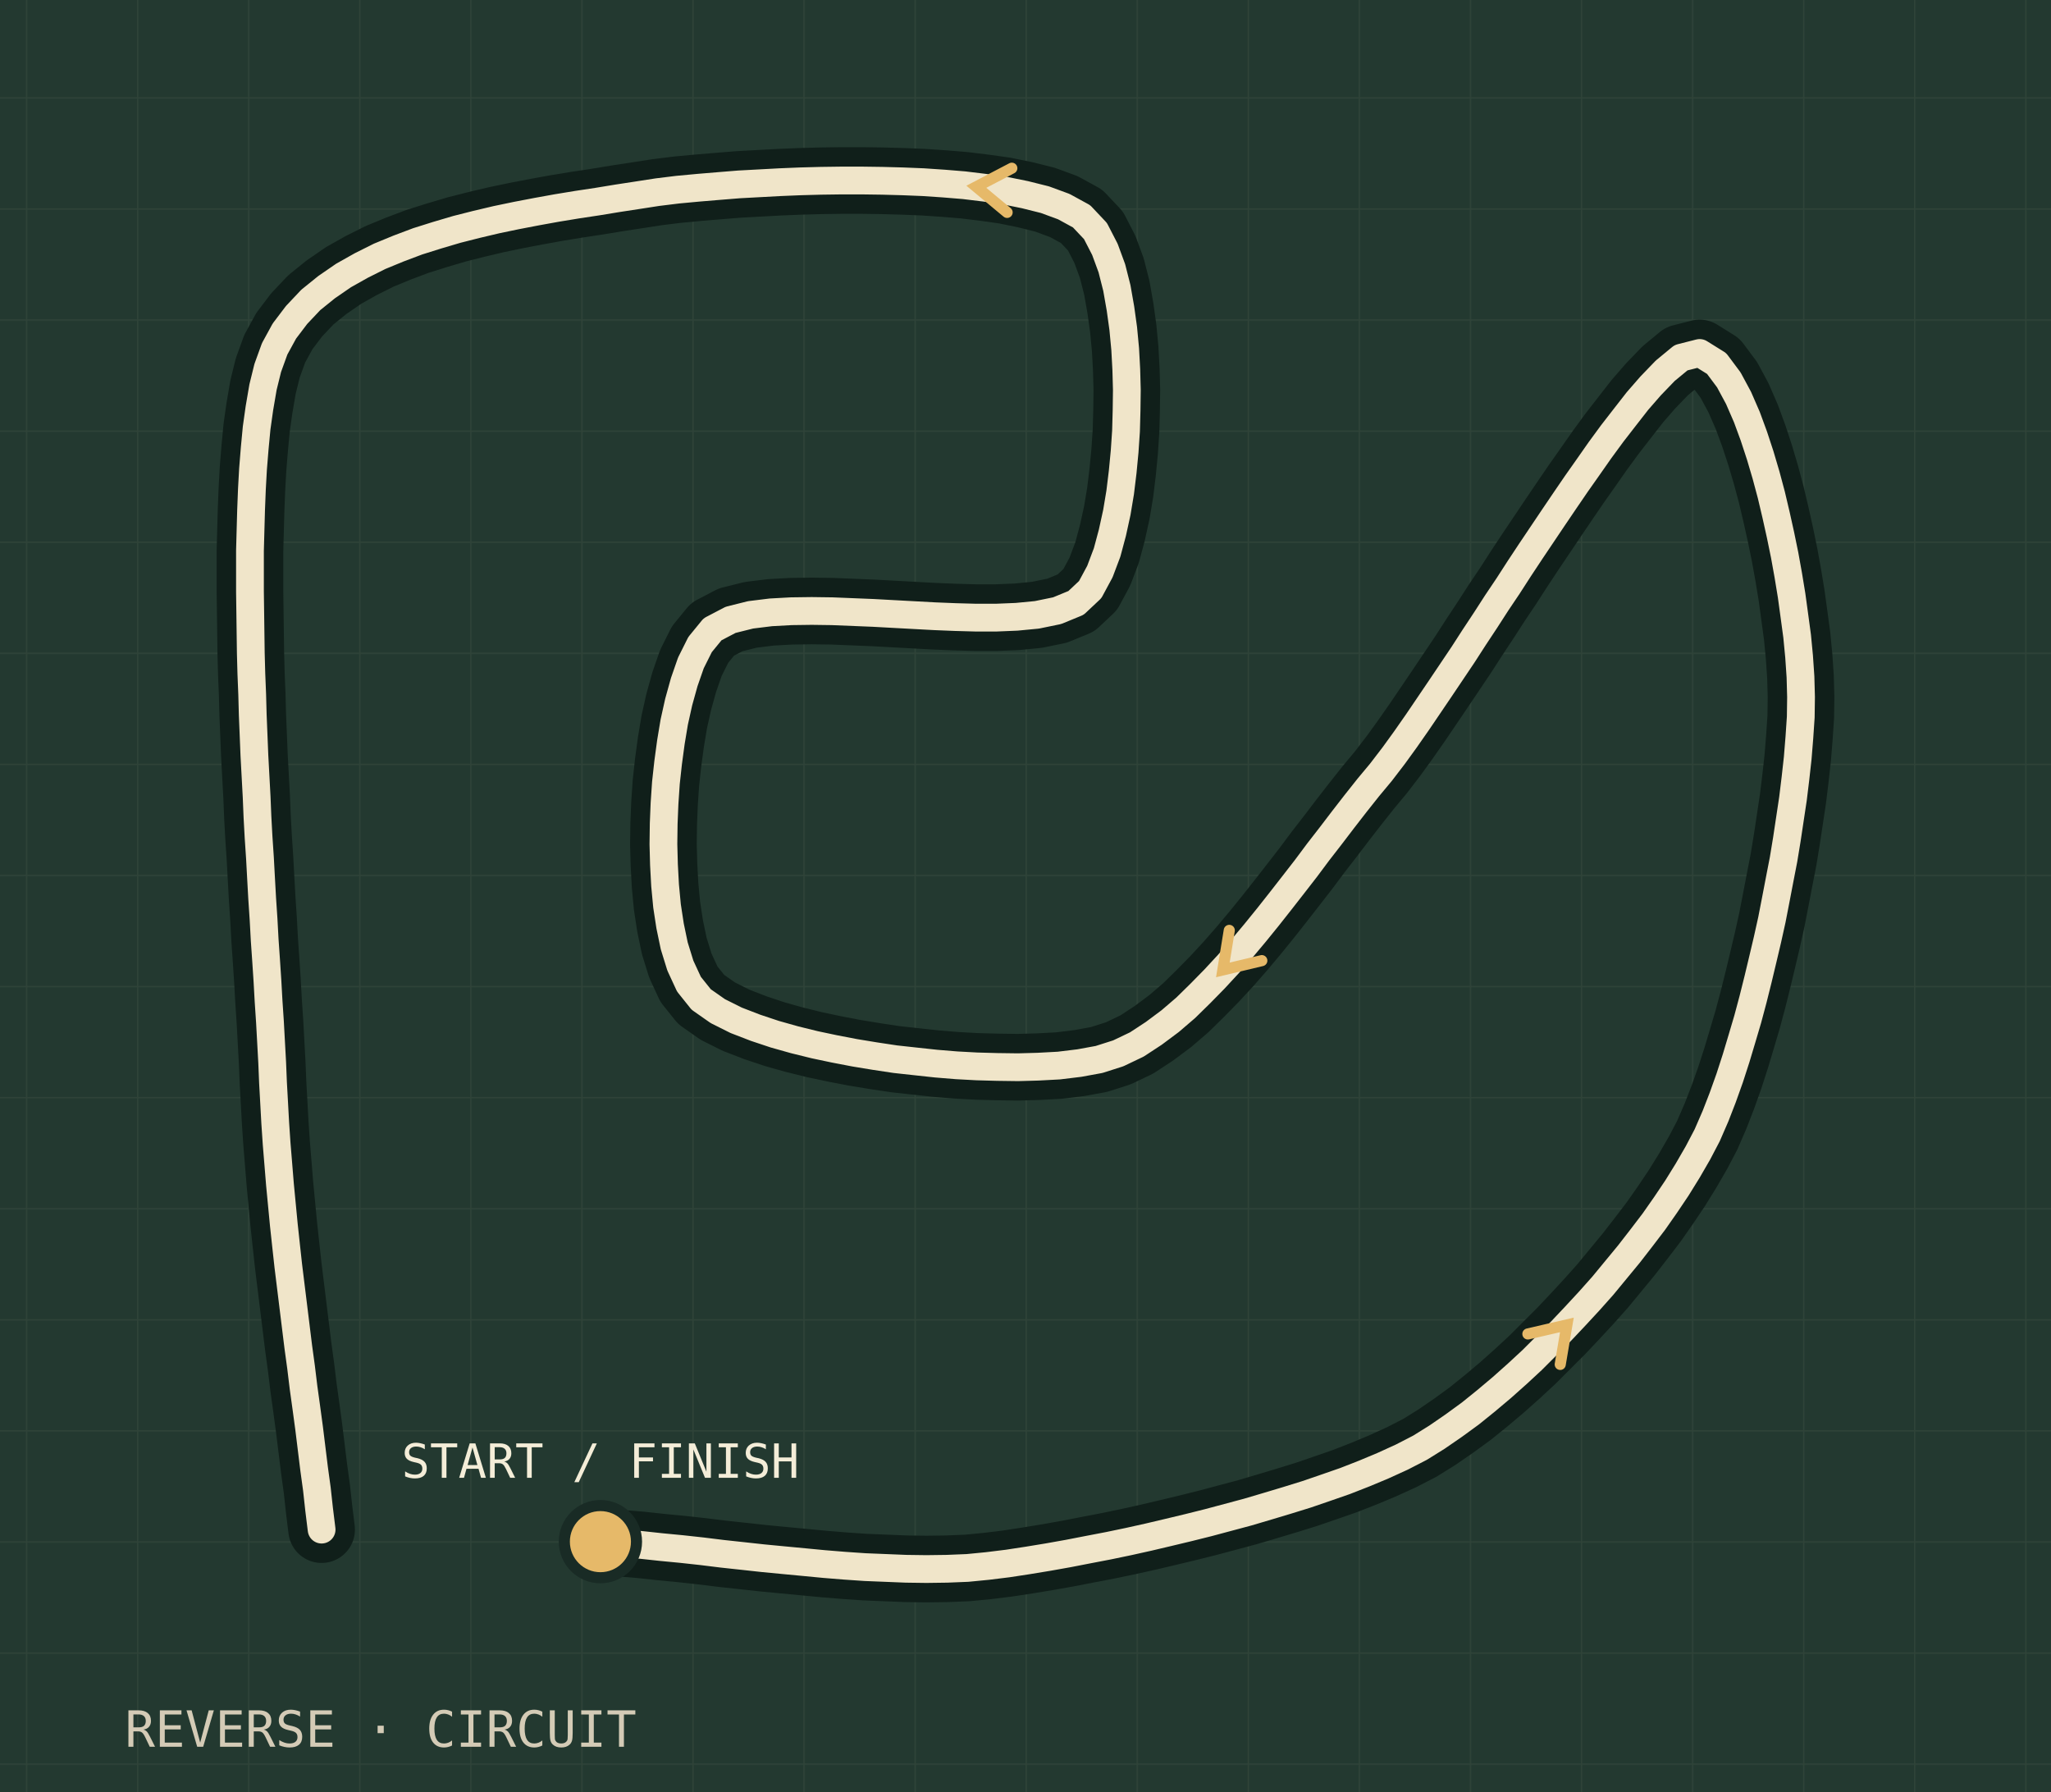
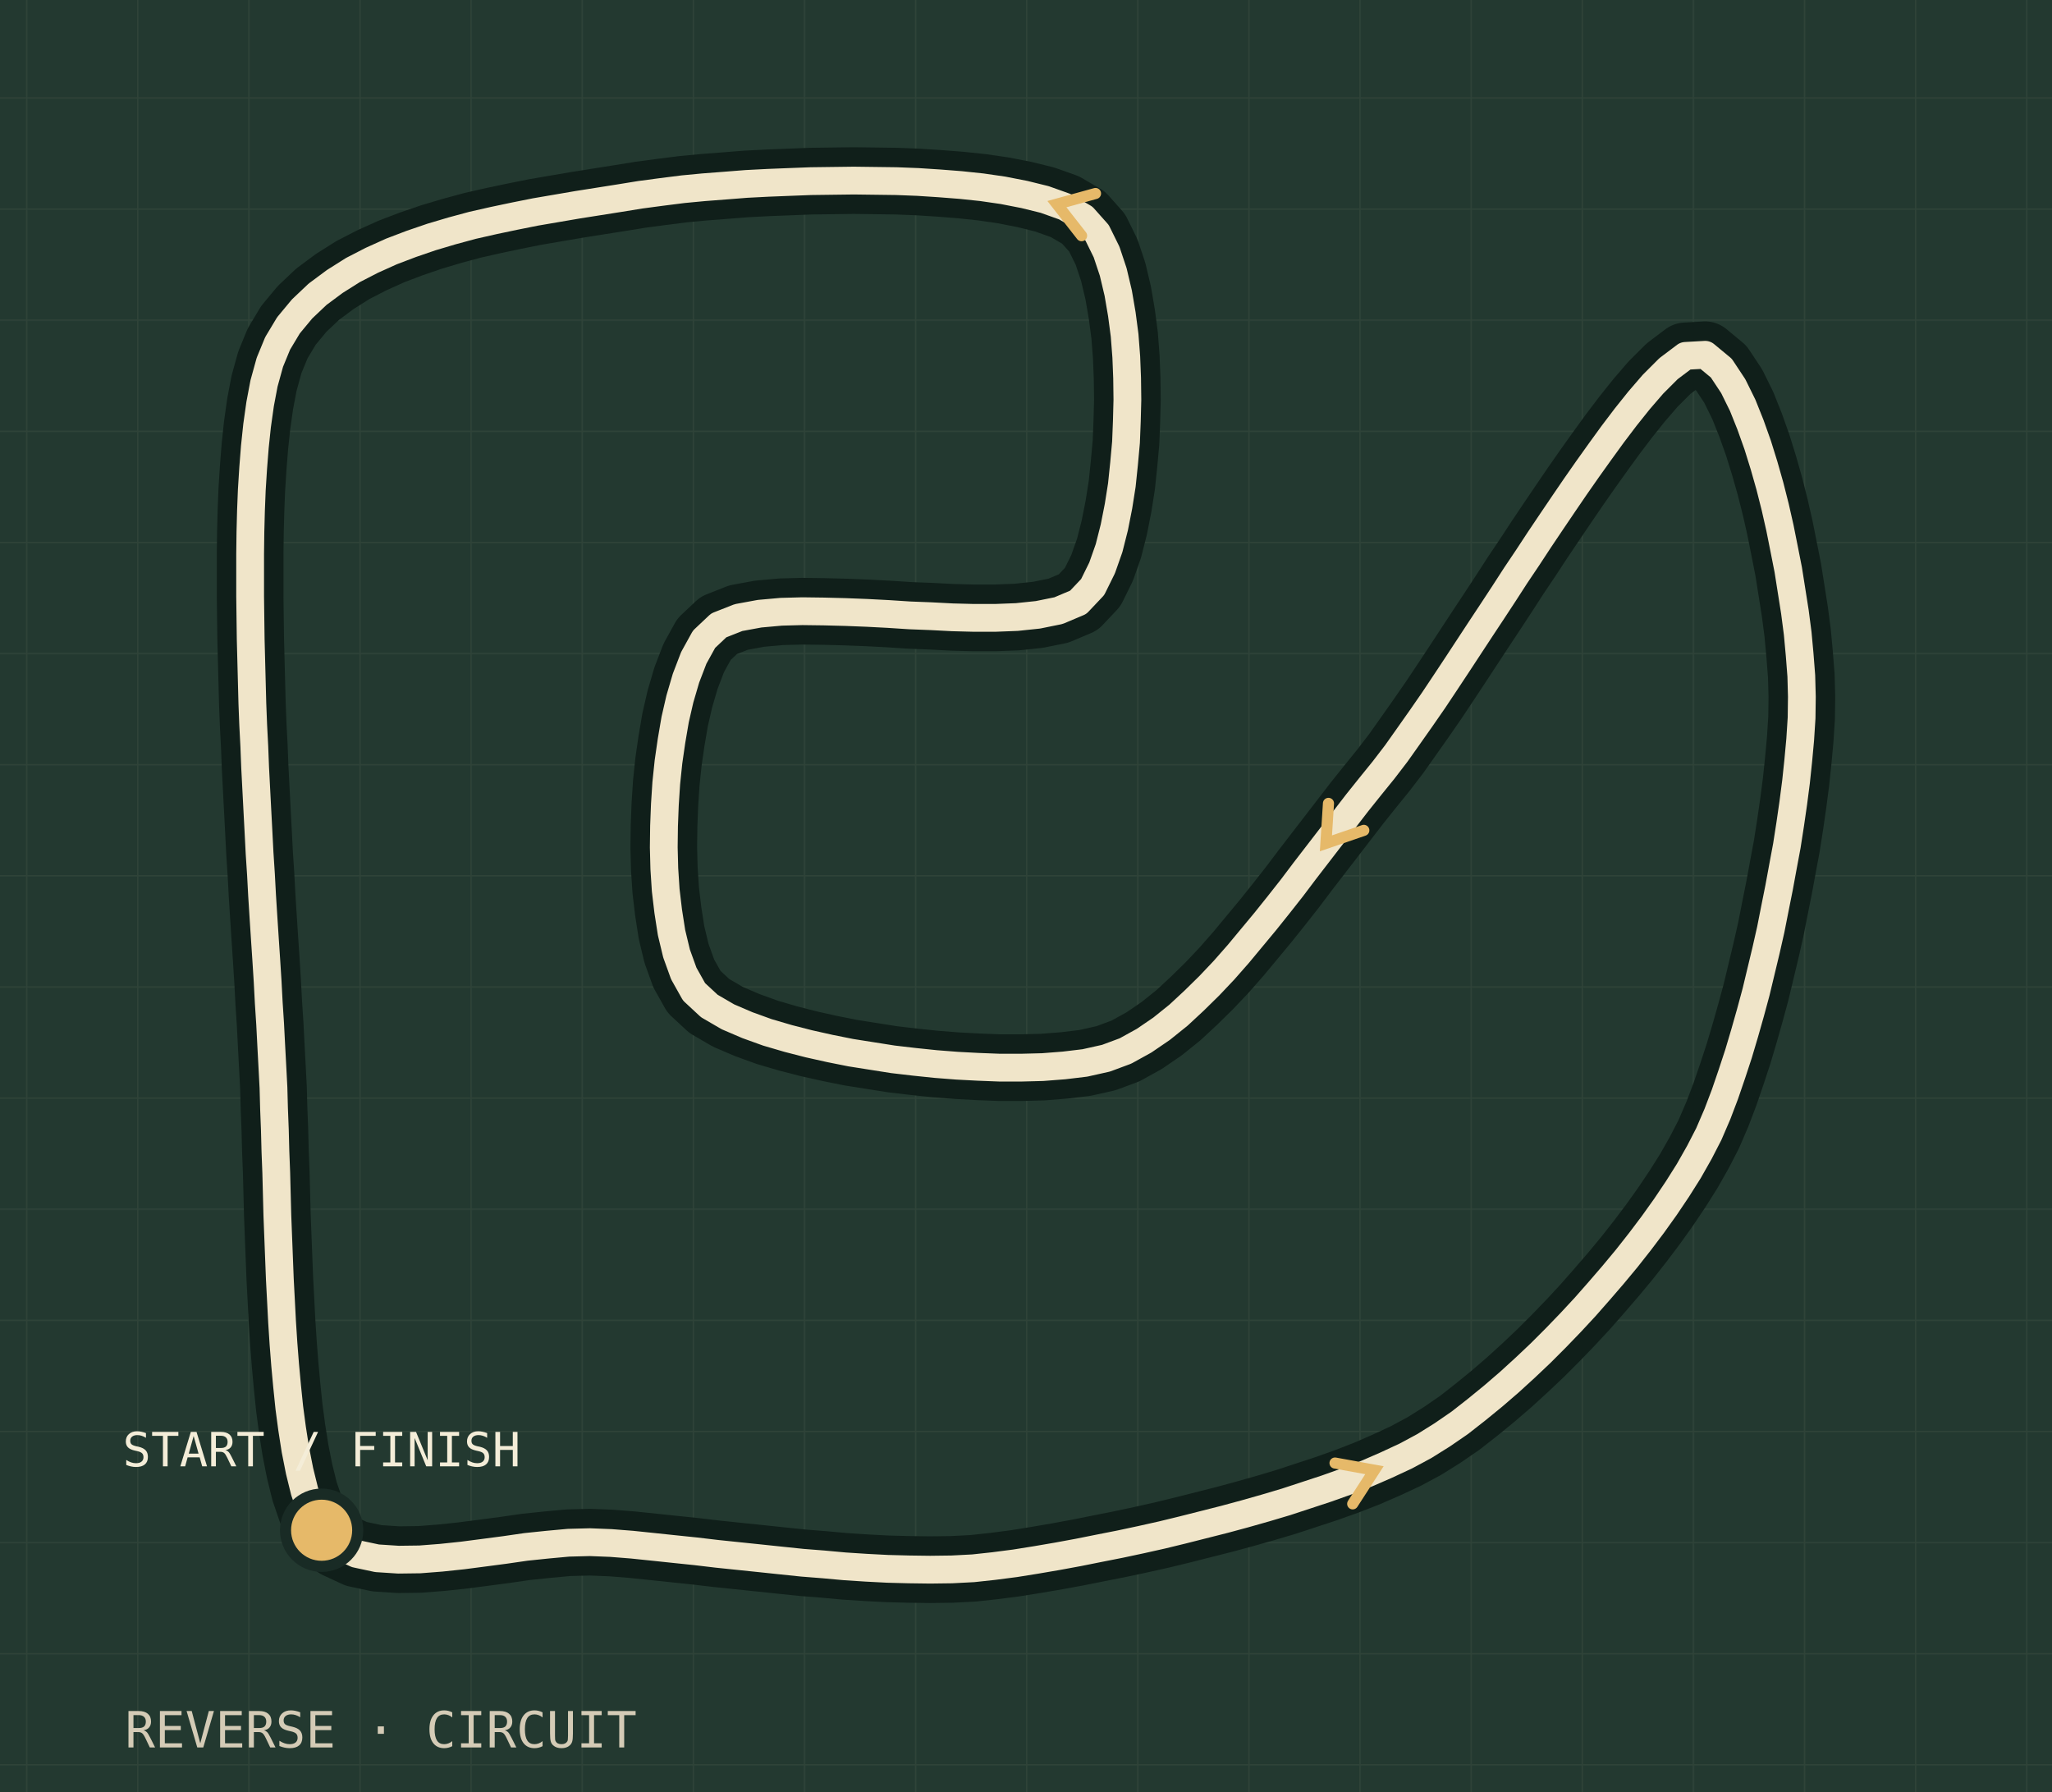
- <svg xmlns="http://www.w3.org/2000/svg" viewBox="270.677 45 738.646 645">
+ <svg xmlns="http://www.w3.org/2000/svg" viewBox="270.654 45 738.691 645">
  <defs>
    <pattern id="grid" width="40" height="40" patternUnits="userSpaceOnUse">
      <path d="M40 0H0V40" fill="none" stroke="#e6ddc0" opacity=".06" />
    </pattern>
  </defs>
  <path fill="#233930" d="M0 0H1280V720H0Z" />
  <path fill="url(#grid)" d="M0 0H1280V720H0Z" />
-   <polyline points="486.9,600.1 494.2,600.7 501.5,601.3 508.9,602.1 516.2,602.8 523.5,603.6 530.8,604.5 538.2,605.3 545.5,606.1 552.8,606.8 560.2,607.5 567.5,608.2 574.9,608.8 582.2,609.3 589.6,609.6 597.0,609.9 604.3,610.0 611.7,609.9 619.1,609.6 626.3,608.9 633.6,608.0 640.8,606.9 648.1,605.7 655.4,604.4 662.6,603.0 669.9,601.6 677.1,600.1 684.3,598.5 691.5,596.8 698.6,595.1 705.8,593.3 712.9,591.4 720.0,589.5 727.1,587.4 734.1,585.3 741.2,583.1 748.2,580.7 755.1,578.3 762.0,575.6 768.7,572.8 775.5,569.7 782.1,566.3 788.2,562.5 794.3,558.3 800.2,554.0 805.9,549.4 811.6,544.6 817.1,539.7 822.5,534.7 827.7,529.5 832.9,524.3 838.0,518.9 843.0,513.5 847.9,508.0 852.6,502.3 857.3,496.6 861.8,490.8 866.3,484.9 870.5,478.9 874.6,472.8 878.5,466.5 882.2,460.1 885.5,453.8 888.5,446.9 891.1,440.2 893.6,433.2 895.9,426.1 898.0,419.1 900.1,412.0 902.0,404.9 903.8,397.7 905.5,390.6 907.2,383.4 908.8,376.2 910.2,369.0 911.6,361.7 913.0,354.5 914.2,347.2 915.3,339.9 916.4,332.6 917.3,325.2 918.1,318.0 918.7,310.6 919.2,303.2 919.3,296.0 919.1,288.7 918.6,281.4 917.9,274.1 916.9,266.7 915.9,259.4 914.7,252.1 913.4,244.9 911.9,237.6 910.3,230.4 908.6,223.2 906.7,216.1 904.6,209.0 902.3,202.0 899.8,195.2 896.8,188.3 893.3,181.8 888.9,175.9 882.8,172.1 876.1,173.8 870.4,178.5 865.1,184.0 860.4,189.4 855.8,195.3 851.3,201.1 846.9,207.1 842.7,213.1 838.4,219.2 834.3,225.2 830.1,231.4 826.0,237.5 821.9,243.6 817.8,249.8 813.8,256.0 809.7,262.1 805.7,268.3 801.6,274.5 797.6,280.7 793.5,286.8 789.4,292.9 785.2,299.1 781.2,305.0 776.8,311.3 772.6,317.1 768.0,323.1 763.5,328.5 758.9,334.3 754.4,340.1 749.9,346.0 745.4,351.8 741.0,357.7 736.5,363.5 731.9,369.4 727.4,375.1 722.7,380.9 718.0,386.5 713.1,392.1 708.1,397.5 703.0,402.7 697.7,407.9 692.1,412.7 686.2,417.1 680.1,421.1 673.4,424.3 666.5,426.5 659.4,427.8 652.0,428.7 644.5,429.1 637.3,429.3 629.8,429.2 622.5,429.0 615.1,428.6 607.8,428.0 600.4,427.2 593.1,426.4 585.8,425.3 578.5,424.1 571.2,422.7 564.1,421.2 556.8,419.4 549.7,417.4 542.8,415.1 535.8,412.4 529.2,409.1 523.2,404.9 518.8,399.4 515.7,392.7 513.5,385.6 512.0,378.4 510.9,371.2 510.2,363.8 509.8,356.4 509.6,349.0 509.7,341.6 510.0,334.3 510.5,326.9 511.3,319.6 512.3,312.2 513.5,305.0 515.1,297.8 517.1,290.6 519.5,283.7 522.8,277.1 527.3,271.6 533.8,268.2 541.0,266.4 548.3,265.5 555.6,265.1 563.0,265.0 570.4,265.1 577.8,265.4 585.2,265.7 592.5,266.1 599.9,266.5 607.3,266.9 614.7,267.2 622.0,267.4 629.5,267.4 636.8,267.1 644.1,266.4 651.4,264.9 658.2,262.1 663.3,257.3 666.8,250.8 669.4,243.9 671.3,236.8 672.9,229.5 674.1,222.3 675.0,214.9 675.7,207.6 676.2,200.2 676.4,192.8 676.5,185.4 676.3,178.1 675.9,170.7 675.2,163.3 674.2,156.1 672.9,148.7 671.1,141.6 668.6,134.8 665.2,128.2 660.2,122.9 653.8,119.4 647.0,116.9 639.8,115.1 632.4,113.6 625.3,112.6 617.9,111.7 610.6,111.1 603.2,110.6 595.8,110.3 588.4,110.1 581.1,110.0 573.7,110.0 566.3,110.1 558.9,110.3 551.6,110.6 544.2,111.0 536.8,111.4 529.4,112.0 522.2,112.6 514.7,113.3 507.4,114.2 500.3,115.3 493.1,116.4 485.8,117.6 478.5,118.7 471.2,119.9 464.0,121.2 456.7,122.6 449.5,124.1 442.3,125.8 435.2,127.6 428.1,129.7 421.1,131.9 414.2,134.5 407.4,137.3 400.8,140.6 394.4,144.2 388.3,148.4 382.6,153.0 377.5,158.4 373.1,164.2 369.6,170.6 367.1,177.5 365.4,184.4 364.1,192.0 363.1,199.1 362.4,206.5 361.8,213.9 361.4,221.1 361.1,228.7 360.9,235.9 360.7,243.3 360.7,250.8 360.7,258.1 360.8,265.4 360.9,272.9 361.0,280.2 361.2,287.6 361.5,295.0 361.7,302.4 362.0,309.7 362.3,317.1 362.7,324.5 363.1,331.9 363.4,339.2 363.8,346.5 364.3,354.0 364.7,361.4 365.1,368.6 365.6,376.1 366.0,383.5 366.5,390.7 367.0,398.3 367.4,405.5 367.9,413.0 368.3,420.3 368.7,427.6 369.0,434.9 369.4,442.1 369.8,449.4 370.3,456.8 370.9,464.1 371.5,471.5 372.2,478.8 372.9,486.1 373.7,493.5 374.5,500.8 375.4,508.1 376.3,515.4 377.2,522.7 378.1,530.0 379.1,537.3 380.0,544.7 381.0,551.9 382.0,559.3 382.9,566.6 383.8,573.9 384.8,581.2 385.6,588.5 386.5,595.8" fill="none" stroke="#101f1a" stroke-width="24" stroke-linecap="round" stroke-linejoin="round" />
-   <polyline points="486.9,600.1 494.2,600.7 501.5,601.3 508.9,602.1 516.2,602.8 523.5,603.6 530.8,604.5 538.2,605.3 545.5,606.1 552.8,606.8 560.2,607.5 567.5,608.2 574.9,608.8 582.2,609.3 589.6,609.6 597.0,609.9 604.3,610.0 611.7,609.9 619.1,609.6 626.3,608.9 633.6,608.0 640.8,606.9 648.1,605.7 655.4,604.4 662.6,603.0 669.9,601.6 677.1,600.1 684.3,598.5 691.5,596.8 698.6,595.1 705.8,593.3 712.9,591.4 720.0,589.5 727.1,587.4 734.1,585.3 741.2,583.1 748.2,580.7 755.1,578.3 762.0,575.6 768.7,572.8 775.5,569.7 782.1,566.3 788.2,562.5 794.3,558.3 800.2,554.0 805.9,549.4 811.6,544.6 817.1,539.7 822.5,534.7 827.7,529.5 832.9,524.3 838.0,518.9 843.0,513.5 847.9,508.0 852.6,502.3 857.3,496.6 861.8,490.8 866.3,484.9 870.5,478.9 874.6,472.8 878.5,466.5 882.2,460.1 885.5,453.8 888.5,446.9 891.1,440.2 893.6,433.2 895.9,426.1 898.0,419.1 900.1,412.0 902.0,404.9 903.8,397.7 905.5,390.6 907.2,383.4 908.8,376.2 910.2,369.0 911.6,361.7 913.0,354.5 914.2,347.2 915.3,339.9 916.4,332.6 917.3,325.2 918.1,318.0 918.7,310.6 919.2,303.2 919.3,296.0 919.1,288.7 918.6,281.4 917.9,274.1 916.9,266.7 915.9,259.4 914.7,252.1 913.4,244.9 911.9,237.6 910.3,230.4 908.6,223.2 906.7,216.1 904.6,209.0 902.3,202.0 899.8,195.2 896.8,188.3 893.3,181.8 888.9,175.9 882.8,172.1 876.1,173.8 870.4,178.5 865.1,184.0 860.4,189.4 855.8,195.3 851.3,201.1 846.9,207.1 842.7,213.1 838.4,219.2 834.3,225.2 830.1,231.4 826.0,237.5 821.9,243.6 817.8,249.8 813.8,256.0 809.7,262.1 805.7,268.3 801.6,274.5 797.6,280.7 793.5,286.8 789.4,292.9 785.2,299.1 781.2,305.0 776.8,311.3 772.6,317.1 768.0,323.1 763.5,328.5 758.9,334.3 754.4,340.1 749.9,346.0 745.4,351.8 741.0,357.7 736.5,363.5 731.9,369.4 727.4,375.1 722.7,380.9 718.0,386.5 713.1,392.1 708.1,397.5 703.0,402.7 697.7,407.9 692.1,412.7 686.2,417.1 680.1,421.1 673.4,424.3 666.5,426.5 659.4,427.8 652.0,428.7 644.5,429.1 637.3,429.3 629.8,429.2 622.5,429.0 615.1,428.6 607.8,428.0 600.4,427.2 593.1,426.4 585.8,425.3 578.5,424.1 571.2,422.7 564.1,421.2 556.8,419.4 549.7,417.4 542.8,415.1 535.8,412.4 529.2,409.1 523.2,404.9 518.8,399.4 515.7,392.7 513.5,385.6 512.0,378.4 510.9,371.2 510.2,363.8 509.8,356.4 509.6,349.0 509.7,341.6 510.0,334.3 510.5,326.9 511.3,319.6 512.3,312.2 513.5,305.0 515.1,297.8 517.1,290.6 519.5,283.7 522.8,277.1 527.3,271.6 533.8,268.2 541.0,266.4 548.3,265.5 555.6,265.1 563.0,265.0 570.4,265.1 577.8,265.4 585.2,265.7 592.5,266.1 599.9,266.5 607.3,266.9 614.7,267.2 622.0,267.4 629.5,267.4 636.8,267.1 644.1,266.4 651.4,264.9 658.2,262.1 663.3,257.3 666.8,250.8 669.4,243.9 671.3,236.8 672.9,229.5 674.1,222.3 675.0,214.9 675.7,207.6 676.2,200.2 676.4,192.8 676.5,185.4 676.3,178.1 675.9,170.7 675.2,163.3 674.2,156.1 672.9,148.7 671.1,141.6 668.6,134.8 665.2,128.2 660.2,122.9 653.8,119.4 647.0,116.9 639.8,115.1 632.4,113.6 625.3,112.6 617.9,111.7 610.6,111.1 603.2,110.6 595.8,110.3 588.4,110.1 581.1,110.0 573.7,110.0 566.3,110.1 558.9,110.3 551.6,110.6 544.2,111.0 536.8,111.4 529.4,112.0 522.2,112.6 514.7,113.3 507.4,114.2 500.3,115.3 493.1,116.4 485.8,117.6 478.5,118.7 471.2,119.9 464.0,121.2 456.7,122.6 449.5,124.1 442.3,125.8 435.2,127.6 428.1,129.7 421.1,131.9 414.2,134.5 407.4,137.3 400.8,140.6 394.4,144.2 388.3,148.4 382.6,153.0 377.5,158.4 373.1,164.2 369.6,170.6 367.1,177.5 365.4,184.4 364.1,192.0 363.1,199.1 362.4,206.5 361.8,213.9 361.4,221.1 361.1,228.7 360.9,235.9 360.7,243.3 360.7,250.8 360.7,258.1 360.8,265.4 360.9,272.9 361.0,280.2 361.2,287.6 361.5,295.0 361.7,302.4 362.0,309.7 362.3,317.1 362.7,324.5 363.1,331.9 363.4,339.2 363.8,346.5 364.3,354.0 364.7,361.4 365.1,368.6 365.6,376.1 366.0,383.5 366.5,390.7 367.0,398.3 367.4,405.5 367.9,413.0 368.3,420.3 368.7,427.6 369.0,434.9 369.4,442.1 369.8,449.4 370.3,456.8 370.9,464.1 371.5,471.5 372.2,478.8 372.9,486.1 373.7,493.5 374.5,500.8 375.4,508.1 376.3,515.4 377.2,522.7 378.1,530.0 379.1,537.3 380.0,544.7 381.0,551.9 382.0,559.3 382.9,566.6 383.8,573.9 384.8,581.2 385.6,588.5 386.5,595.8" fill="none" stroke="#f0e5c9" stroke-width="10" stroke-linecap="round" stroke-linejoin="round" />
-   <path d="M-9 -8L3 0L-9 8" fill="none" stroke="#e6b969" stroke-width="4" stroke-linecap="round" transform="translate(832.9222,524.2723) rotate(-46.72707)" />
-   <path d="M-9 -8L3 0L-9 8" fill="none" stroke="#e6b969" stroke-width="4" stroke-linecap="round" transform="translate(713.1199,392.0569) rotate(132.9117)" />
-   <path d="M-9 -8L3 0L-9 8" fill="none" stroke="#e6b969" stroke-width="4" stroke-linecap="round" transform="translate(625.2785,112.5739) rotate(-173.9174)" />
-   <circle cx="486.911" cy="600.132" r="13" fill="#e6b969" stroke="#192b25" stroke-width="4" />
-   <text x="486.911" y="577.132" text-anchor="middle" fill="#f4edd8" font-family="monospace" font-size="17">START / FINISH</text>
-   <text x="315.677" y="674" fill="#d4cbb6" font-family="monospace" font-size="18">REVERSE · CIRCUIT</text>
+   <polyline points="386.4,595.8 392.0,601.1 398.9,604.3 406.4,605.9 414.1,606.4 421.8,606.3 429.5,605.7 437.1,604.9 444.8,603.9 452.4,602.9 460.0,601.8 467.7,601.0 475.3,600.3 483.0,600.1 490.6,600.4 498.2,601.0 505.9,601.8 513.5,602.6 521.2,603.4 528.8,604.3 536.5,605.1 544.2,605.9 551.8,606.7 559.5,607.5 567.1,608.1 574.8,608.8 582.5,609.3 590.2,609.7 597.9,609.9 605.5,610.0 613.3,609.9 621.0,609.5 628.4,608.7 636.1,607.7 643.6,606.5 651.2,605.2 658.8,603.8 666.3,602.3 673.9,600.8 681.4,599.2 689.0,597.5 696.4,595.7 703.9,593.8 711.4,591.9 718.8,589.9 726.2,587.8 733.6,585.6 740.9,583.2 748.2,580.8 755.5,578.2 762.7,575.4 769.6,572.4 776.7,569.1 783.4,565.5 789.8,561.5 796.2,557.1 802.2,552.4 808.2,547.5 814.0,542.5 819.7,537.3 825.3,532.0 830.7,526.6 836.1,521.0 841.3,515.4 846.4,509.6 851.4,503.8 856.3,497.9 861.1,491.8 865.7,485.7 870.2,479.4 874.5,473.0 878.6,466.5 882.4,459.8 885.8,453.2 888.9,446.0 891.6,438.9 894.1,431.6 896.5,424.3 898.7,416.9 900.8,409.5 902.8,402.1 904.6,394.6 906.4,387.1 908.1,379.6 909.6,372.0 911.1,364.5 912.5,356.9 913.9,349.4 915.1,341.7 916.2,334.1 917.2,326.4 918.0,318.8 918.7,311.2 919.2,303.4 919.3,295.8 919.1,288.3 918.5,280.6 917.8,273.0 916.8,265.3 915.6,257.7 914.4,250.1 912.9,242.5 911.4,235.0 909.7,227.5 907.8,220.0 905.7,212.6 903.4,205.2 900.8,197.9 898.0,190.9 894.6,184.0 890.3,177.5 884.5,172.7 877.4,173.1 871.3,177.7 865.7,183.3 860.7,189.1 855.9,195.1 851.2,201.3 846.7,207.5 842.2,213.8 837.8,220.1 833.5,226.4 829.1,232.9 824.8,239.3 820.6,245.7 816.3,252.1 812.1,258.6 807.9,265.0 803.6,271.5 799.4,277.9 795.2,284.3 790.9,290.8 786.7,297.1 782.2,303.6 777.9,309.7 773.3,316.2 768.7,322.2 764.0,328.0 759.2,334.0 754.5,340.1 749.8,346.2 745.1,352.3 740.4,358.4 735.8,364.5 731.0,370.6 726.2,376.6 721.3,382.5 716.4,388.4 711.3,394.2 706.0,399.8 700.5,405.2 694.9,410.4 688.8,415.3 682.5,419.6 675.8,423.3 668.8,425.9 661.2,427.6 653.7,428.5 646.0,429.1 638.2,429.3 630.6,429.3 622.8,429.0 615.2,428.6 607.5,428.0 599.8,427.2 592.1,426.3 584.5,425.1 576.9,423.9 569.4,422.4 561.8,420.7 554.4,418.8 546.9,416.6 539.7,414.0 532.7,411.0 526.0,407.1 520.5,402.0 516.8,395.4 514.2,388.2 512.4,380.7 511.2,373.0 510.3,365.4 509.8,357.7 509.6,350.0 509.7,342.3 510.0,334.6 510.5,326.9 511.3,319.2 512.4,311.6 513.7,304.0 515.4,296.6 517.6,289.1 520.4,281.8 524.1,275.1 529.4,270.1 536.5,267.3 544.1,265.9 551.9,265.2 559.5,265.0 567.2,265.1 575.0,265.3 582.7,265.6 590.4,266.0 598.1,266.5 605.8,266.8 613.5,267.2 621.2,267.4 628.9,267.4 636.7,267.1 644.3,266.3 651.7,264.8 658.8,261.8 664.0,256.3 667.4,249.4 669.9,242.3 671.8,234.8 673.3,227.2 674.5,219.6 675.3,211.9 676.0,204.2 676.3,196.6 676.5,188.9 676.4,181.1 676.1,173.5 675.5,165.7 674.5,158.1 673.2,150.5 671.4,142.9 669.0,135.7 665.6,128.8 660.7,123.3 654.0,119.4 646.7,116.8 639.4,115.0 631.7,113.5 624.1,112.4 616.5,111.6 608.8,111.0 601.1,110.5 593.4,110.2 585.7,110.1 578.0,110.0 570.3,110.1 562.6,110.2 554.8,110.5 547.2,110.8 539.4,111.2 531.8,111.8 524.0,112.4 516.6,113.1 508.7,114.1 501.2,115.1 493.8,116.3 486.2,117.5 478.6,118.7 471.0,120.0 463.4,121.3 455.9,122.8 448.3,124.4 440.8,126.1 433.4,128.1 426.0,130.3 418.7,132.8 411.6,135.5 404.5,138.7 397.7,142.2 391.2,146.3 385.0,150.9 379.4,156.2 374.5,162.1 370.6,168.6 367.8,175.4 365.7,183.0 364.3,190.4 363.2,198.2 362.4,205.8 361.8,213.4 361.3,221.3 361.0,228.8 360.8,236.5 360.7,244.4 360.7,251.9 360.7,259.7 360.8,267.5 360.9,275.1 361.1,282.8 361.3,290.5 361.5,298.2 361.8,305.9 362.2,313.6 362.5,321.3 362.9,329.0 363.3,336.7 363.7,344.3 364.1,352.1 364.6,359.8 365.0,367.3 365.5,375.2 366.0,382.9 366.5,390.4 367.0,398.3 367.4,405.9 367.9,413.6 368.3,421.4 368.7,428.9 369.1,436.5 369.3,444.0 369.6,451.7 369.8,459.4 370.1,467.1 370.3,474.8 370.5,482.5 370.8,490.2 371.1,497.9 371.4,505.6 371.8,513.2 372.2,520.9 372.7,528.6 373.3,536.3 374.0,543.9 374.8,551.7 375.8,559.2 377.0,566.9 378.5,574.5 380.3,581.8 382.8,589.1 386.4,595.8" fill="none" stroke="#101f1a" stroke-width="24" stroke-linecap="round" stroke-linejoin="round" />
+   <polyline points="386.4,595.8 392.0,601.1 398.9,604.3 406.4,605.9 414.1,606.4 421.8,606.3 429.5,605.7 437.1,604.9 444.8,603.9 452.4,602.9 460.0,601.8 467.7,601.0 475.3,600.3 483.0,600.1 490.6,600.4 498.2,601.0 505.9,601.8 513.5,602.6 521.2,603.4 528.8,604.3 536.5,605.1 544.2,605.9 551.8,606.7 559.5,607.5 567.1,608.1 574.8,608.8 582.5,609.3 590.2,609.7 597.9,609.9 605.5,610.0 613.3,609.9 621.0,609.5 628.4,608.7 636.1,607.7 643.6,606.5 651.2,605.2 658.8,603.8 666.3,602.3 673.9,600.8 681.4,599.2 689.0,597.5 696.4,595.7 703.9,593.8 711.4,591.9 718.8,589.9 726.2,587.8 733.6,585.6 740.9,583.2 748.2,580.8 755.5,578.2 762.7,575.4 769.6,572.4 776.7,569.1 783.4,565.5 789.8,561.5 796.2,557.1 802.2,552.4 808.2,547.5 814.0,542.5 819.7,537.3 825.3,532.0 830.7,526.6 836.1,521.0 841.3,515.4 846.4,509.6 851.4,503.8 856.3,497.9 861.1,491.8 865.7,485.7 870.2,479.4 874.5,473.0 878.6,466.5 882.4,459.8 885.8,453.2 888.9,446.0 891.6,438.9 894.1,431.6 896.5,424.3 898.7,416.9 900.8,409.5 902.8,402.1 904.6,394.6 906.4,387.1 908.1,379.6 909.6,372.0 911.1,364.5 912.5,356.9 913.9,349.4 915.1,341.7 916.2,334.1 917.2,326.4 918.0,318.8 918.7,311.2 919.2,303.4 919.3,295.8 919.1,288.3 918.5,280.6 917.8,273.0 916.8,265.3 915.6,257.7 914.4,250.1 912.9,242.5 911.4,235.0 909.7,227.5 907.8,220.0 905.7,212.6 903.4,205.2 900.8,197.9 898.0,190.9 894.6,184.0 890.3,177.5 884.5,172.7 877.4,173.1 871.3,177.7 865.7,183.3 860.7,189.1 855.9,195.1 851.2,201.3 846.7,207.5 842.2,213.8 837.8,220.1 833.5,226.4 829.1,232.9 824.8,239.3 820.6,245.7 816.3,252.1 812.1,258.6 807.9,265.0 803.6,271.5 799.4,277.9 795.2,284.3 790.9,290.8 786.7,297.1 782.2,303.6 777.9,309.7 773.3,316.2 768.7,322.2 764.0,328.0 759.2,334.0 754.5,340.1 749.8,346.2 745.1,352.3 740.4,358.4 735.8,364.5 731.0,370.6 726.2,376.6 721.3,382.5 716.4,388.4 711.3,394.2 706.0,399.8 700.5,405.2 694.9,410.4 688.8,415.3 682.5,419.6 675.8,423.3 668.8,425.9 661.2,427.6 653.7,428.5 646.0,429.1 638.2,429.3 630.6,429.3 622.8,429.0 615.2,428.6 607.5,428.0 599.8,427.2 592.1,426.3 584.5,425.1 576.9,423.9 569.4,422.4 561.8,420.7 554.4,418.8 546.9,416.6 539.7,414.0 532.7,411.0 526.0,407.1 520.5,402.0 516.8,395.4 514.2,388.2 512.4,380.7 511.2,373.0 510.3,365.4 509.8,357.7 509.6,350.0 509.7,342.3 510.0,334.6 510.5,326.9 511.3,319.2 512.4,311.6 513.7,304.0 515.4,296.6 517.6,289.1 520.4,281.8 524.1,275.1 529.4,270.1 536.5,267.3 544.1,265.9 551.9,265.2 559.5,265.0 567.2,265.1 575.0,265.3 582.7,265.6 590.4,266.0 598.1,266.5 605.8,266.8 613.5,267.2 621.2,267.4 628.9,267.4 636.7,267.1 644.3,266.3 651.7,264.8 658.8,261.8 664.0,256.3 667.4,249.4 669.9,242.3 671.8,234.8 673.3,227.2 674.5,219.6 675.3,211.9 676.0,204.2 676.3,196.6 676.5,188.9 676.4,181.1 676.1,173.5 675.5,165.7 674.5,158.1 673.2,150.5 671.4,142.9 669.0,135.7 665.6,128.8 660.7,123.3 654.0,119.4 646.7,116.8 639.4,115.0 631.7,113.5 624.1,112.4 616.5,111.6 608.8,111.0 601.1,110.5 593.4,110.2 585.7,110.1 578.0,110.0 570.3,110.1 562.6,110.2 554.8,110.5 547.2,110.8 539.4,111.2 531.8,111.8 524.0,112.4 516.6,113.1 508.7,114.1 501.2,115.1 493.8,116.3 486.2,117.5 478.6,118.7 471.0,120.0 463.4,121.3 455.9,122.8 448.3,124.4 440.8,126.1 433.4,128.1 426.0,130.3 418.7,132.8 411.6,135.5 404.5,138.7 397.7,142.2 391.2,146.3 385.0,150.9 379.4,156.2 374.5,162.1 370.6,168.6 367.8,175.4 365.7,183.0 364.3,190.4 363.2,198.2 362.4,205.8 361.8,213.4 361.3,221.3 361.0,228.8 360.8,236.5 360.7,244.4 360.7,251.9 360.7,259.7 360.8,267.5 360.9,275.1 361.1,282.8 361.3,290.5 361.5,298.2 361.8,305.9 362.2,313.6 362.5,321.3 362.9,329.0 363.3,336.7 363.7,344.3 364.1,352.1 364.6,359.8 365.0,367.3 365.5,375.2 366.0,382.9 366.5,390.4 367.0,398.3 367.4,405.9 367.9,413.6 368.3,421.4 368.7,428.9 369.1,436.5 369.3,444.0 369.6,451.7 369.8,459.4 370.1,467.1 370.3,474.8 370.5,482.5 370.8,490.2 371.1,497.9 371.4,505.6 371.8,513.2 372.2,520.9 372.7,528.6 373.3,536.3 374.0,543.9 374.8,551.7 375.8,559.2 377.0,566.9 378.5,574.5 380.3,581.8 382.8,589.1 386.4,595.8" fill="none" stroke="#f0e5c9" stroke-width="10" stroke-linecap="round" stroke-linejoin="round" />
+   <path d="M-9 -8L3 0L-9 8" fill="none" stroke="#e6b969" stroke-width="4" stroke-linecap="round" transform="translate(762.6846,575.3835) rotate(-23.41466)" />
+   <path d="M-9 -8L3 0L-9 8" fill="none" stroke="#e6b969" stroke-width="4" stroke-linecap="round" transform="translate(749.7852,346.1819) rotate(127.3529)" />
+   <path d="M-9 -8L3 0L-9 8" fill="none" stroke="#e6b969" stroke-width="4" stroke-linecap="round" transform="translate(653.9712,119.4201) rotate(-161.7211)" />
+   <circle cx="386.435" cy="595.804" r="13" fill="#e6b969" stroke="#192b25" stroke-width="4" />
+   <text x="386.435" y="572.804" text-anchor="middle" fill="#f4edd8" font-family="monospace" font-size="17">START / FINISH</text>
+   <text x="315.654" y="674" fill="#d4cbb6" font-family="monospace" font-size="18">REVERSE · CIRCUIT</text>
</svg>
